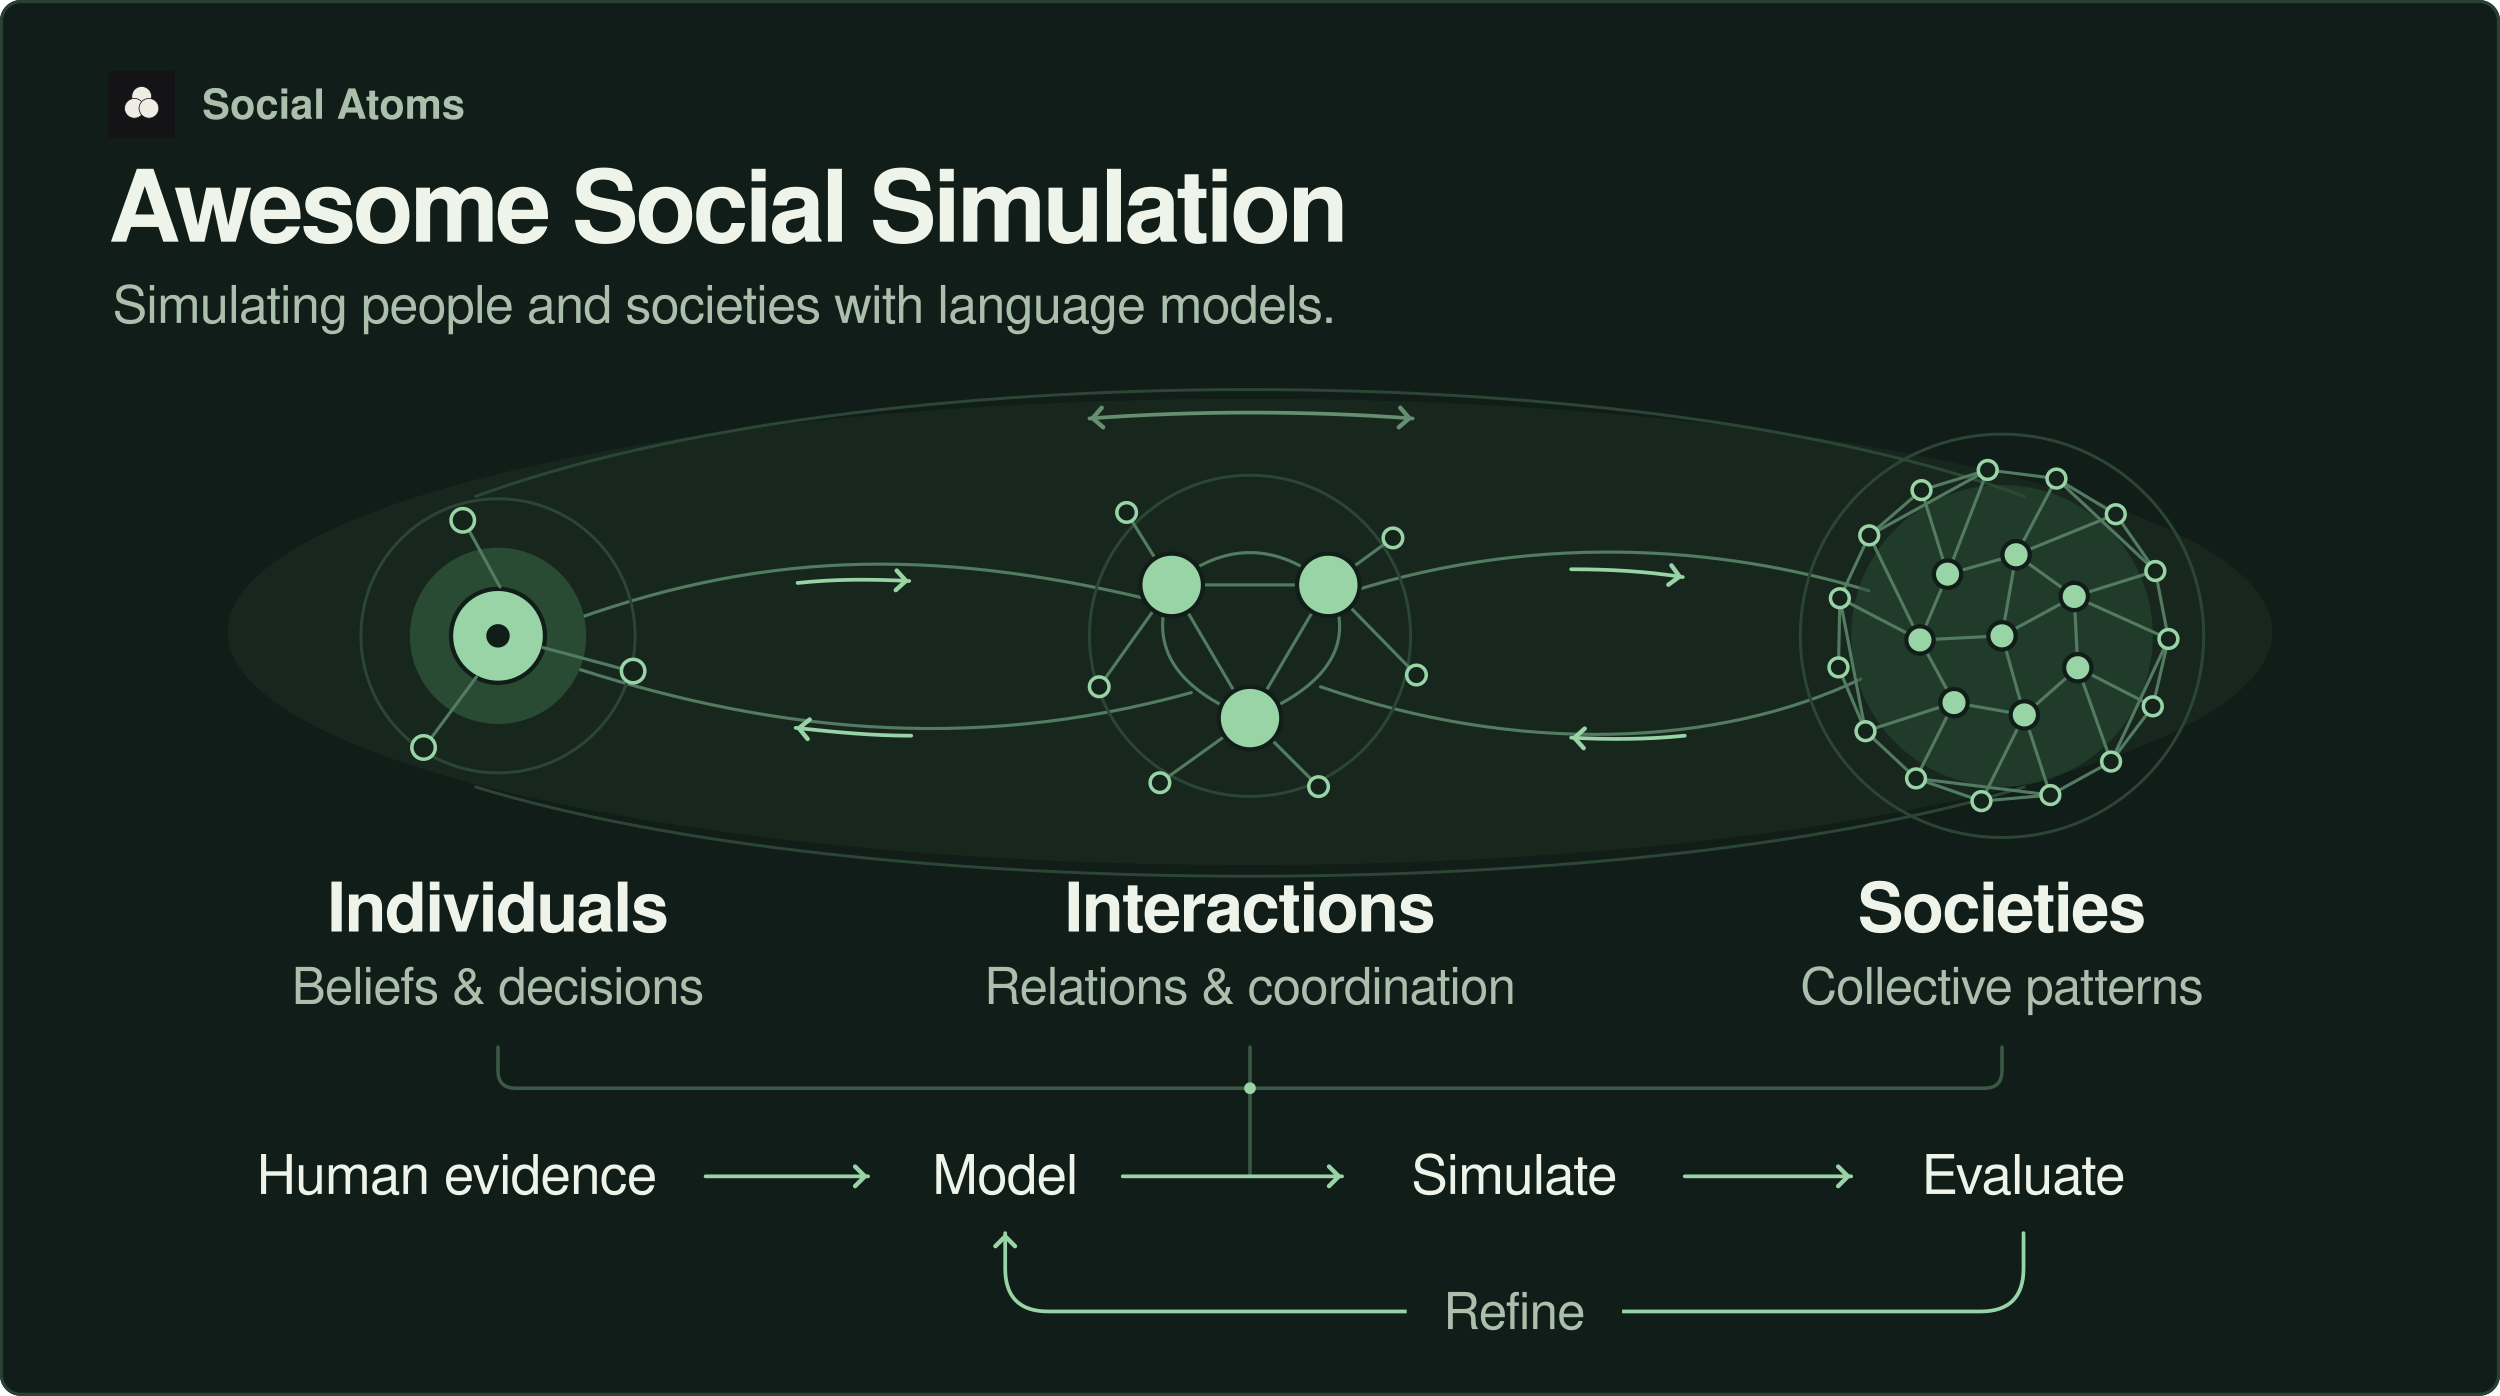
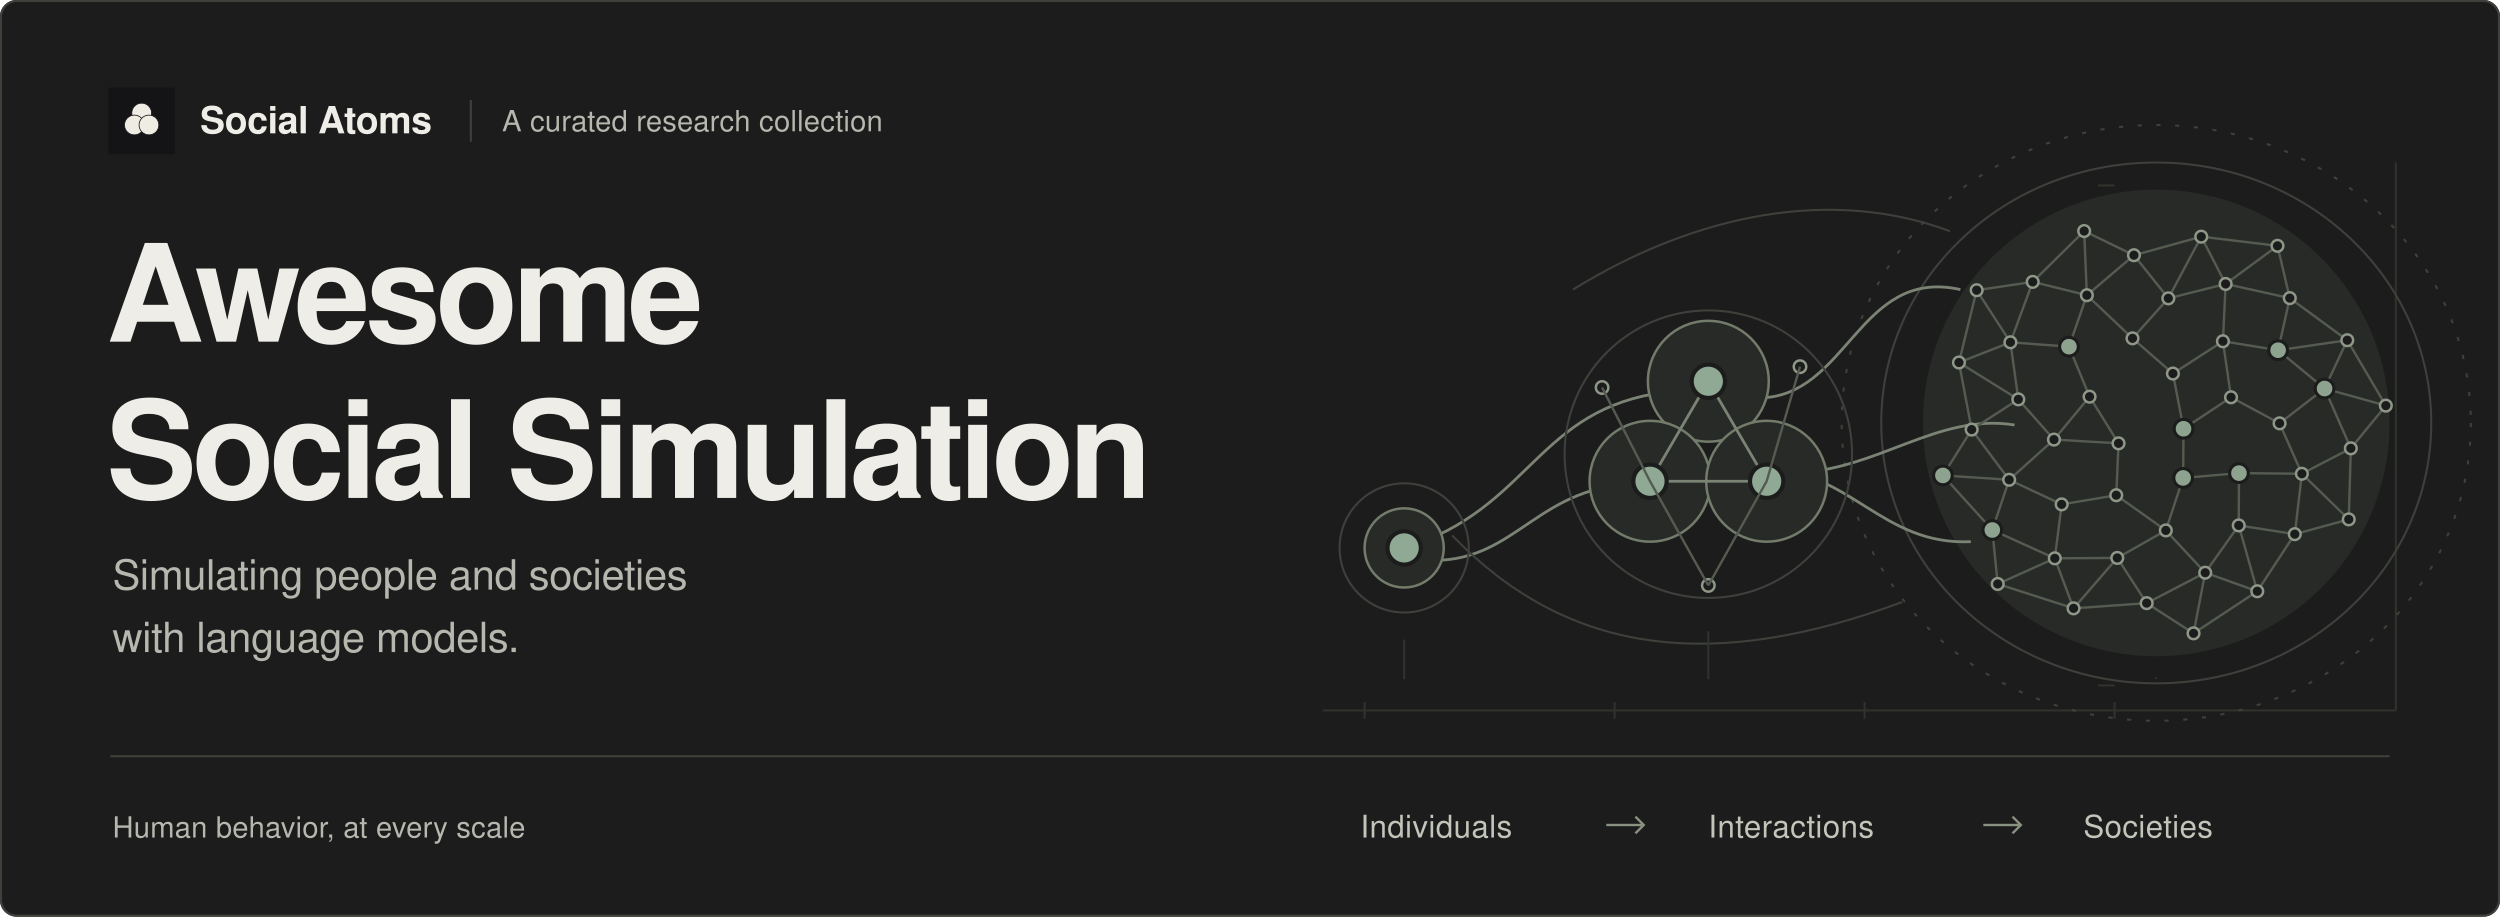
- <svg xmlns="http://www.w3.org/2000/svg" width="1200" height="670" viewBox="0 0 1200 670" role="img" aria-labelledby="hero-title hero-desc">
+ <svg xmlns="http://www.w3.org/2000/svg" width="1200" height="440" viewBox="0 0 1200 440" role="img" aria-labelledby="hero-title hero-desc">
  <defs>
    <style>
-  .hero-paper{fill:#111d18}.hero-ink{fill:#eef4e9}.hero-muted{fill:#abbfad}
-  .hero-line{fill:none;stroke:#3b5a45;stroke-width:1.8;stroke-linecap:round;stroke-linejoin:round}
-  .hero-orbit{fill:none;stroke:#2c4635;stroke-width:1.5}
-  .hero-edge{fill:none;stroke:#527b61;stroke-width:1.6;stroke-linecap:round;stroke-linejoin:round}
-  .hero-accent{fill:none;stroke:#99d4a6;stroke-width:1.9;stroke-linecap:round;stroke-linejoin:round}
-  .hero-node{fill:#14241b;stroke:#99d4a6;stroke-width:1.8}
-  .hero-solid{fill:#99d4a6;stroke:#111d18;stroke-width:2.2}
-  .hero-label{fill:#eef4e9;font-size:35px;font-weight:600;letter-spacing:-.8px}
-  .hero-copy{fill:#abbfad;font-size:26px;letter-spacing:-.4px}
-  .hero-step{fill:#eef4e9;font-size:28px;font-weight:500;letter-spacing:-.4px}
-  .hero-text{font-family:-apple-system,BlinkMacSystemFont,"Segoe UI",Helvetica,Arial,sans-serif}
-  </style>
-     <marker id="hero-arrow" viewBox="0 0 8 8" refX="6" refY="4" markerWidth="7" markerHeight="7" orient="auto-start-reverse">
-       <path d="m2 1 3 3-3 3" fill="none" stroke="#99d4a6" stroke-width="1.35" stroke-linecap="round" stroke-linejoin="round" />
-     </marker>
+       .paper{fill:#1b1c1b}.border{fill:none;stroke:#3d403b}
+       .ink{fill:#eeede7}.muted{fill:#b6b7ae}.labels{fill:#c2c5ba}
+       .guide{fill:none;stroke:#30322e;stroke-width:1}
+       .orbit{fill:none;stroke:#3d403b;stroke-width:1}
+       .edge{fill:none;stroke:#555b51;stroke-width:1.15}
+       .bridge{fill:none;stroke:#7b8375;stroke-width:1.35}
+       .node{fill:#1b1c1b;stroke:#8e9788;stroke-width:1.2}
+       .node-strong{fill:#8da38f;stroke:#1b1c1b;stroke-width:1.5}
+       .cluster{fill:#272a26;stroke:#737c6b;stroke-width:1.2}
+       .nucleus{fill:#8fa995;stroke:#1b1c1b;stroke-width:2}
+       .territory{fill:#272a26}
+       text{font-family:-apple-system,BlinkMacSystemFont,"Segoe UI",Helvetica,Arial,sans-serif}
+     </style>
  </defs>
-   <rect width="1200" height="670" rx="10" class="hero-paper" />
-   <rect x=".75" y=".75" width="1198.5" height="668.5" rx="9.25" fill="none" stroke="#2a4032" stroke-width="1.5" />
-   <g class="hero-text">
-     <g transform="translate(52 34) scale(.0625)" aria-hidden="true">
-       <rect width="512" height="512" fill="#141416" />
-       <g fill="#efece4" stroke="#141416" stroke-width="6">
-         <circle cx="256" cy="196" r="76" />
-         <circle cx="200" cy="288" r="76" />
-         <circle cx="312" cy="288" r="76" />
-       </g>
+   <rect class="paper" width="1200" height="440" rx="8" />
+   <rect class="border" x=".5" y=".5" width="1199" height="439" rx="7.5" />
+   <g transform="translate(52 42) scale(.0625)" aria-hidden="true">
+     <rect width="512" height="512" fill="#141416" />
+     <g fill="#efece4" stroke="#141416" stroke-width="6">
+       <circle cx="256" cy="196" r="76" />
+       <circle cx="200" cy="288" r="76" />
+       <circle cx="312" cy="288" r="76" />
    </g>
-     <text x="97" y="57" font-size="20" font-weight="600" class="hero-muted">Social Atoms</text>
-     <text x="52" y="116" font-size="48" font-weight="650" letter-spacing="-1.7" class="hero-ink">Awesome Social Simulation</text>
-     <text x="54" y="155" font-size="25" letter-spacing="-.35" class="hero-muted">Simulating people and societies with language models.</text>
-   </g>
-   <g transform="translate(36 183) scale(.94)">
-     <g class="hero-text">
-       <g aria-hidden="true">
-         <ellipse cx="600" cy="128" rx="522" ry="119" fill="#17271e" />
-         <path class="hero-orbit" d="M204 59C402-14 798-14 996 59M204 207C402 268 798 268 996 207" />
-         <path class="hero-accent" d="M518 19c54-4 111-4 165 0" marker-start="url(#hero-arrow)" marker-end="url(#hero-arrow)" opacity=".6" />
-         <path class="hero-edge" d="M246 125C347 87 436 84 551 112M248 144C350 178 455 191 570 159M641 111C741 76 841 84 916 107M636 156C737 191 839 187 912 152" />
-         <path class="hero-accent" d="M369 103c19-2 37-2 57-1" marker-end="url(#hero-arrow)" />
-         <path class="hero-accent" d="M427 181c-21 0-40-2-59-4" marker-end="url(#hero-arrow)" />
-         <path class="hero-accent" d="M764 96c19 0 38 1 57 4" marker-end="url(#hero-arrow)" />
-         <path class="hero-accent" d="M822 181c-20 2-39 2-58 1" marker-end="url(#hero-arrow)" />
-         <circle cx="216" cy="130" r="70" class="hero-orbit" />
-         <circle cx="216" cy="130" r="45" fill="#294a33" />
-         <circle cx="216" cy="130" r="24" class="hero-solid" />
-         <path class="hero-edge" d="M217 105l-17-31M239 136l41 11M205 151l-23 31" />
-         <circle cx="198" cy="71" r="6" class="hero-node" />
-         <circle cx="285" cy="148" r="6" class="hero-node" />
-         <circle cx="178" cy="187" r="6" class="hero-node" />
-         <circle cx="216" cy="130" r="6" fill="#111d18" />
-         <circle cx="600" cy="130" r="82" class="hero-orbit" />
-         <path class="hero-edge" d="M560 104Q600 71 640 104M640 104Q662 147 600 172M600 172Q541 149 560 104M560 104 600 172 640 104Z" />
-         <path class="hero-edge" d="M560 104 537 67M640 104 673 80M600 172 635 207M560 104 523 156M600 172 554 205M640 104 685 150" />
-         <circle cx="560" cy="104" r="16" class="hero-solid" />
-         <circle cx="640" cy="104" r="16" class="hero-solid" />
-         <circle cx="600" cy="172" r="16" class="hero-solid" />
-         <circle cx="537" cy="67" r="5" class="hero-node" />
-         <circle cx="673" cy="80" r="5" class="hero-node" />
-         <circle cx="635" cy="207" r="5" class="hero-node" />
-         <circle cx="523" cy="156" r="5" class="hero-node" />
-         <circle cx="554" cy="205" r="5" class="hero-node" />
-         <circle cx="685" cy="150" r="5" class="hero-node" />
-         <circle cx="984" cy="130" r="103" class="hero-orbit" />
-         <circle cx="984" cy="130" r="77" fill="#294a33" opacity=".55" />
-         <g class="hero-edge">
-           <path d="M984.0 130.0 1020.9 109.9" />
-           <path d="M984.0 130.0 995.4 170.4" />
-           <path d="M984.0 130.0 942.1 132.1" />
-           <path d="M984.0 130.0 991.2 88.6" />
-           <path d="M1020.9 109.9 1022.7 146.3" />
-           <path d="M1020.9 109.9 991.2 88.6" />
-           <path d="M1020.9 109.9 1062.3 96.9" />
-           <path d="M1020.9 109.9 1069.0 131.6" />
-           <path d="M1022.7 146.3 995.4 170.4" />
-           <path d="M1022.7 146.3 1061.0 166.0" />
-           <path d="M1022.7 146.3 1039.7 194.2" />
-           <path d="M995.4 170.4 959.5 164.1" />
-           <path d="M995.4 170.4 1008.7 211.3" />
-           <path d="M995.4 170.4 973.5 214.4" />
-           <path d="M959.5 164.1 942.1 132.1" />
-           <path d="M959.5 164.1 940.1 202.8" />
-           <path d="M959.5 164.1 914.3 178.7" />
-           <path d="M942.1 132.1 956.2 98.5" />
-           <path d="M942.1 132.1 901.2 110.8" />
-           <path d="M942.1 132.1 916.2 78.7" />
-           <path d="M956.2 98.5 991.2 88.6" />
-           <path d="M956.2 98.5 942.9 55.6" />
-           <path d="M956.2 98.5 976.7 45.3" />
-           <path d="M991.2 88.6 1011.8 49.7" />
-           <path d="M991.2 88.6 1042.1 67.9" />
-           <path d="M1062.3 96.9 1069.0 131.6" />
-           <path d="M1062.3 96.9 1011.8 49.7" />
-           <path d="M1062.3 96.9 1042.1 67.9" />
-           <path d="M1069.0 131.6 1061.0 166.0" />
-           <path d="M1069.0 131.6 1039.7 194.2" />
-           <path d="M1061.0 166.0 1039.7 194.2" />
-           <path d="M1039.7 194.2 1008.7 211.3" />
-           <path d="M1008.7 211.3 973.5 214.4" />
-           <path d="M1008.7 211.3 940.1 202.8" />
-           <path d="M973.5 214.4 940.1 202.8" />
-           <path d="M940.1 202.8 914.3 178.7" />
-           <path d="M914.3 178.7 900.5 146.1" />
-           <path d="M914.3 178.7 901.2 110.8" />
-           <path d="M900.5 146.1 901.2 110.8" />
-           <path d="M901.2 110.8 916.2 78.7" />
-           <path d="M916.2 78.7 942.9 55.6" />
-           <path d="M916.2 78.7 976.7 45.3" />
-           <path d="M942.9 55.6 976.7 45.3" />
-           <path d="M976.7 45.3 1011.8 49.7" />
-           <path d="M1011.8 49.7 1042.1 67.9" />
-         </g>
-         <circle cx="984.0" cy="130.0" r="7" class="hero-solid" />
-         <circle cx="1020.9" cy="109.9" r="7" class="hero-solid" />
-         <circle cx="1022.7" cy="146.3" r="7" class="hero-solid" />
-         <circle cx="995.4" cy="170.4" r="7" class="hero-solid" />
-         <circle cx="959.5" cy="164.1" r="7" class="hero-solid" />
-         <circle cx="942.1" cy="132.1" r="7" class="hero-solid" />
-         <circle cx="956.2" cy="98.5" r="7" class="hero-solid" />
-         <circle cx="991.2" cy="88.6" r="7" class="hero-solid" />
-         <circle cx="1062.3" cy="96.9" r="4.8" class="hero-node" />
-         <circle cx="1069.0" cy="131.6" r="4.8" class="hero-node" />
-         <circle cx="1061.0" cy="166.0" r="4.8" class="hero-node" />
-         <circle cx="1039.7" cy="194.2" r="4.8" class="hero-node" />
-         <circle cx="1008.7" cy="211.3" r="4.8" class="hero-node" />
-         <circle cx="973.5" cy="214.4" r="4.8" class="hero-node" />
-         <circle cx="940.1" cy="202.8" r="4.8" class="hero-node" />
-         <circle cx="914.3" cy="178.7" r="4.8" class="hero-node" />
-         <circle cx="900.5" cy="146.1" r="4.8" class="hero-node" />
-         <circle cx="901.2" cy="110.8" r="4.8" class="hero-node" />
-         <circle cx="916.2" cy="78.7" r="4.8" class="hero-node" />
-         <circle cx="942.9" cy="55.6" r="4.8" class="hero-node" />
-         <circle cx="976.7" cy="45.3" r="4.8" class="hero-node" />
-         <circle cx="1011.8" cy="49.7" r="4.8" class="hero-node" />
-         <circle cx="1042.1" cy="67.9" r="4.8" class="hero-node" />
-       </g>
-       <g text-anchor="middle">
-         <text x="216" y="281" class="hero-label">Individuals</text>
-         <text x="600" y="281" class="hero-label">Interactions</text>
-         <text x="984" y="281" class="hero-label">Societies</text>
-         <text x="216" y="318" class="hero-copy">Beliefs &amp; decisions</text>
-         <text x="600" y="318" class="hero-copy">Relations &amp; coordination</text>
-         <text x="984" y="318" class="hero-copy">Collective patterns</text>
-       </g>
-       <g class="hero-line" aria-hidden="true">
-         <path d="M216 340v12q0 9 9 9h750q9 0 9-9v-12M600 340v66" />
-       </g>
-       <circle cx="600" cy="361" r="3" fill="#99d4a6" />
-       <g text-anchor="middle">
-         <text x="195" y="415" class="hero-step">Human evidence</text>
-         <text x="475" y="415" class="hero-step">Model</text>
-         <text x="735" y="415" class="hero-step">Simulate</text>
-         <text x="995" y="415" class="hero-step">Evaluate</text>
-       </g>
-       <g class="hero-accent" aria-hidden="true" marker-end="url(#hero-arrow)">
-         <path d="M322 406h83" />
-         <path d="M535 406h112" />
-         <path d="M822 406h85" />
-         <path d="M995 435v18q0 22-22 22H497q-22 0-22-22v-18" />
-       </g>
-       <rect x="680" y="457" width="110" height="34" class="hero-paper" />
-       <text x="735" y="484" text-anchor="middle" class="hero-copy">Refine</text>
+   </g>
+   <text class="ink" x="96" y="64" font-size="18" font-weight="600" letter-spacing="-.2">Social Atoms</text>
+   <path d="M226 48v20" class="border" />
+   <text class="muted" x="241" y="63" font-size="14" letter-spacing=".1">A curated research collection</text>
+   <text class="ink" x="51" y="164" font-size="65" font-weight="650" letter-spacing="-2.5">
+     <tspan x="51">Awesome</tspan>
+     <tspan x="51" dy="75">Social Simulation</tspan>
+   </text>
+   <text class="muted" x="54" y="283" font-size="20" letter-spacing="-.15">Simulating people and societies</text>
+   <text class="muted" x="54" y="313" font-size="20" letter-spacing="-.15">with language models.</text>
+   <g aria-hidden="true">
+     <path class="guide" d="M635 341H1150M1150 78v263" />
+     <path class="guide" d="M655 337v8m120-8v8m120-8v8m120-8v8m-8-16h8m-8-120h8m-8-120h8" />
+     <ellipse class="orbit" cx="1035" cy="203" rx="132" ry="125" />
+     <ellipse class="orbit" cx="1035" cy="203" rx="151" ry="143" stroke-dasharray="2 7" />
+     <circle class="territory" cx="1035" cy="203" r="112" />
+     <path class="bridge" d="M688 269C729 269 738 232 789 232M690 257C741 233 744 187 819 187M846 225C888 225 903 262 946 260M844 191C887 191 892 128 941 139M861 227C901 226 930 198 967 204" />
+     <path class="orbit" d="M697 257C754 316 824 322 913 289M755 139C815 102 880 90 936 111" />
+     <g class="edge">
+       <path d="M1048.1 205.8 1043.0 179.3" />
+       <path d="M1048.1 205.8 1047.9 229.4" />
+       <path d="M1048.1 205.8 1070.9 190.7" />
+       <path d="M1016.9 212.8 1003.0 190.4" />
+       <path d="M1016.9 212.8 1015.8 237.7" />
+       <path d="M1016.9 212.8 985.9 211.0" />
+       <path d="M1043.0 179.3 1023.6 162.4" />
+       <path d="M1043.0 179.3 1067.0 163.8" />
+       <path d="M1047.9 229.4 1074.7 227.1" />
+       <path d="M1047.9 229.4 1039.6 254.6" />
+       <path d="M1003.0 190.4 985.9 211.0" />
+       <path d="M1003.0 190.4 993.1 166.4" />
+       <path d="M1070.9 190.7 1067.0 163.8" />
+       <path d="M1070.9 190.7 1094.2 203.2" />
+       <path d="M1015.8 237.7 1039.6 254.6" />
+       <path d="M1015.8 237.7 989.6 242.1" />
+       <path d="M1023.6 162.4 1040.8 143.2" />
+       <path d="M1023.6 162.4 1001.7 141.7" />
+       <path d="M1074.7 227.1 1074.6 252.2" />
+       <path d="M1074.7 227.1 1104.9 227.4" />
+       <path d="M985.9 211.0 968.8 191.7" />
+       <path d="M985.9 211.0 964.4 230.3" />
+       <path d="M1067.0 163.8 1093.5 168.1" />
+       <path d="M1067.0 163.8 1068.3 136.3" />
+       <path d="M1039.6 254.6 1016.3 267.8" />
+       <path d="M1039.6 254.6 1058.5 274.9" />
+       <path d="M993.1 166.4 1001.7 141.7" />
+       <path d="M993.1 166.4 965.0 164.3" />
+       <path d="M1094.2 203.2 1104.9 227.4" />
+       <path d="M1094.2 203.2 1115.8 186.5" />
+       <path d="M989.6 242.1 964.4 230.3" />
+       <path d="M989.6 242.1 986.3 268.0" />
+       <path d="M1040.8 143.2 1068.3 136.3" />
+       <path d="M1040.8 143.2 1024.3 122.5" />
+       <path d="M1040.8 143.2 1056.6 113.6" />
+       <path d="M1074.6 252.2 1058.5 274.9" />
+       <path d="M1074.6 252.2 1101.5 256.4" />
+       <path d="M1074.6 252.2 1083.5 283.8" />
+       <path d="M968.8 191.7 965.0 164.3" />
+       <path d="M968.8 191.7 946.4 206.2" />
+       <path d="M968.8 191.7 940.3 174.0" />
+       <path d="M1093.5 168.1 1115.8 186.5" />
+       <path d="M1093.5 168.1 1099.1 143.1" />
+       <path d="M1093.5 168.1 1126.7 163.3" />
+       <path d="M1016.3 267.8 986.3 268.0" />
+       <path d="M1016.3 267.8 1030.4 289.5" />
+       <path d="M1016.3 267.8 995.3 292.0" />
+       <path d="M1001.7 141.7 1024.3 122.5" />
+       <path d="M1001.7 141.7 975.7 135.3" />
+       <path d="M1001.7 141.7 1000.4 110.9" />
+       <path d="M1104.9 227.4 1101.5 256.4" />
+       <path d="M1104.9 227.4 1128.4 215.2" />
+       <path d="M1104.9 227.4 1127.4 249.3" />
+       <path d="M964.4 230.3 946.4 206.2" />
+       <path d="M964.4 230.3 956.3 254.4" />
+       <path d="M964.4 230.3 932.6 228.2" />
+       <path d="M1068.3 136.3 1099.1 143.1" />
+       <path d="M1068.3 136.3 1056.6 113.6" />
+       <path d="M1068.3 136.3 1093.2 118.0" />
+       <path d="M1058.5 274.9 1030.4 289.5" />
+       <path d="M1058.5 274.9 1083.5 283.8" />
+       <path d="M1058.5 274.9 1052.9 304.0" />
+       <path d="M965.0 164.3 975.7 135.3" />
+       <path d="M965.0 164.3 940.3 174.0" />
+       <path d="M965.0 164.3 948.8 139.3" />
+       <path d="M1115.8 186.5 1128.4 215.2" />
+       <path d="M1115.8 186.5 1126.7 163.3" />
+       <path d="M1115.8 186.5 1145.2 194.7" />
+       <path d="M986.3 268.0 956.3 254.4" />
+       <path d="M986.3 268.0 995.3 292.0" />
+       <path d="M986.3 268.0 958.9 280.3" />
+       <path d="M1024.3 122.5 1056.6 113.6" />
+       <path d="M1024.3 122.5 1000.4 110.9" />
+       <path d="M1101.5 256.4 1083.5 283.8" />
+       <path d="M1101.5 256.4 1127.4 249.3" />
+       <path d="M946.4 206.2 940.3 174.0" />
+       <path d="M946.4 206.2 932.6 228.2" />
+       <path d="M1099.1 143.1 1126.7 163.3" />
+       <path d="M1099.1 143.1 1093.2 118.0" />
+       <path d="M1030.4 289.5 995.3 292.0" />
+       <path d="M1030.4 289.5 1052.9 304.0" />
+       <path d="M975.7 135.3 1000.4 110.9" />
+       <path d="M975.7 135.3 948.8 139.3" />
+       <path d="M1128.4 215.2 1127.4 249.3" />
+       <path d="M1128.4 215.2 1145.2 194.7" />
+       <path d="M956.3 254.4 932.6 228.2" />
+       <path d="M956.3 254.4 958.9 280.3" />
+       <path d="M1056.6 113.6 1093.2 118.0" />
+       <path d="M1083.5 283.8 1052.9 304.0" />
+       <path d="M940.3 174.0 948.8 139.3" />
+       <path d="M1126.7 163.3 1145.2 194.7" />
+       <path d="M995.3 292.0 958.9 280.3" />
    </g>
+     <circle class="node-strong" cx="1048.1" cy="205.8" r="4.5" />
+     <circle class="node" cx="1016.9" cy="212.8" r="2.8" />
+     <circle class="node" cx="1043.0" cy="179.3" r="2.8" />
+     <circle class="node-strong" cx="1047.9" cy="229.4" r="4.5" />
+     <circle class="node" cx="1003.0" cy="190.4" r="2.8" />
+     <circle class="node" cx="1070.9" cy="190.7" r="2.8" />
+     <circle class="node" cx="1015.8" cy="237.7" r="2.8" />
+     <circle class="node" cx="1023.6" cy="162.4" r="2.8" />
+     <circle class="node-strong" cx="1074.7" cy="227.1" r="4.5" />
+     <circle class="node" cx="985.9" cy="211.0" r="2.8" />
+     <circle class="node" cx="1067.0" cy="163.8" r="2.8" />
+     <circle class="node" cx="1039.6" cy="254.6" r="2.8" />
+     <circle class="node-strong" cx="993.1" cy="166.4" r="4.5" />
+     <circle class="node" cx="1094.2" cy="203.2" r="2.8" />
+     <circle class="node" cx="989.6" cy="242.1" r="2.8" />
+     <circle class="node" cx="1040.8" cy="143.2" r="2.8" />
+     <circle class="node" cx="1074.6" cy="252.2" r="2.8" />
+     <circle class="node" cx="968.8" cy="191.7" r="2.8" />
+     <circle class="node-strong" cx="1093.5" cy="168.1" r="4.5" />
+     <circle class="node" cx="1016.3" cy="267.8" r="2.8" />
+     <circle class="node" cx="1001.7" cy="141.7" r="2.8" />
+     <circle class="node" cx="1104.9" cy="227.4" r="2.8" />
+     <circle class="node" cx="964.4" cy="230.3" r="2.8" />
+     <circle class="node" cx="1068.3" cy="136.3" r="2.8" />
+     <circle class="node" cx="1058.5" cy="274.9" r="2.8" />
+     <circle class="node" cx="965.0" cy="164.3" r="2.8" />
+     <circle class="node-strong" cx="1115.8" cy="186.5" r="4.5" />
+     <circle class="node" cx="986.3" cy="268.0" r="2.8" />
+     <circle class="node" cx="1024.3" cy="122.5" r="2.8" />
+     <circle class="node" cx="1101.5" cy="256.4" r="2.8" />
+     <circle class="node" cx="946.4" cy="206.2" r="2.8" />
+     <circle class="node" cx="1099.1" cy="143.1" r="2.8" />
+     <circle class="node" cx="1030.4" cy="289.5" r="2.8" />
+     <circle class="node" cx="975.7" cy="135.3" r="2.8" />
+     <circle class="node" cx="1128.4" cy="215.2" r="2.8" />
+     <circle class="node-strong" cx="956.3" cy="254.4" r="4.5" />
+     <circle class="node" cx="1056.6" cy="113.6" r="2.8" />
+     <circle class="node" cx="1083.5" cy="283.8" r="2.8" />
+     <circle class="node" cx="940.3" cy="174.0" r="2.8" />
+     <circle class="node" cx="1126.7" cy="163.3" r="2.8" />
+     <circle class="node" cx="995.3" cy="292.0" r="2.8" />
+     <circle class="node" cx="1000.4" cy="110.9" r="2.8" />
+     <circle class="node" cx="1127.4" cy="249.3" r="2.8" />
+     <circle class="node-strong" cx="932.6" cy="228.2" r="4.5" />
+     <circle class="node" cx="1093.2" cy="118.0" r="2.8" />
+     <circle class="node" cx="1052.9" cy="304.0" r="2.8" />
+     <circle class="node" cx="948.8" cy="139.3" r="2.8" />
+     <circle class="node" cx="1145.2" cy="194.7" r="2.8" />
+     <circle class="node" cx="958.9" cy="280.3" r="2.8" />
+     <circle class="orbit" cx="820" cy="218" r="69" />
+     <circle class="cluster" cx="820" cy="183" r="29" />
+     <circle class="cluster" cx="792" cy="231" r="29" />
+     <circle class="cluster" cx="848" cy="231" r="29" />
+     <path class="bridge" d="m820 183-28 48h56z" />
+     <circle class="nucleus" cx="820" cy="183" r="8" />
+     <circle class="nucleus" cx="792" cy="231" r="8" />
+     <circle class="nucleus" cx="848" cy="231" r="8" />
+     <circle class="node" cx="769" cy="186" r="3" />
+     <circle class="node" cx="864" cy="176" r="3" />
+     <circle class="node" cx="820" cy="281" r="3" />
+     <path class="edge" d="m769 186 23 45m72-55-16 55m-28 50-28-50m28 50 28-50" />
+     <circle class="orbit" cx="674" cy="263" r="31" />
+     <circle class="cluster" cx="674" cy="263" r="19" />
+     <circle class="nucleus" cx="674" cy="263" r="8" />
+     <path class="guide" d="M674 307v19m146-23v23m215-1v1" />
+   </g>
+   <path class="border" d="M53 363H1147" />
+   <text class="muted" x="54" y="402" font-size="14" letter-spacing=".1">Human behavior, at every scale</text>
+   <g class="labels" font-size="15" font-weight="500" letter-spacing=".2">
+     <text x="653" y="402">Individuals</text>
+     <text x="820" y="402">Interactions</text>
+     <text x="1000" y="402">Societies</text>
+   </g>
+   <g fill="none" stroke="#899180" stroke-width="1.15" aria-hidden="true">
+     <path d="M771 396h18m-4-4 4 4-4 4M952 396h18m-4-4 4 4-4 4" />
  </g>
</svg>
